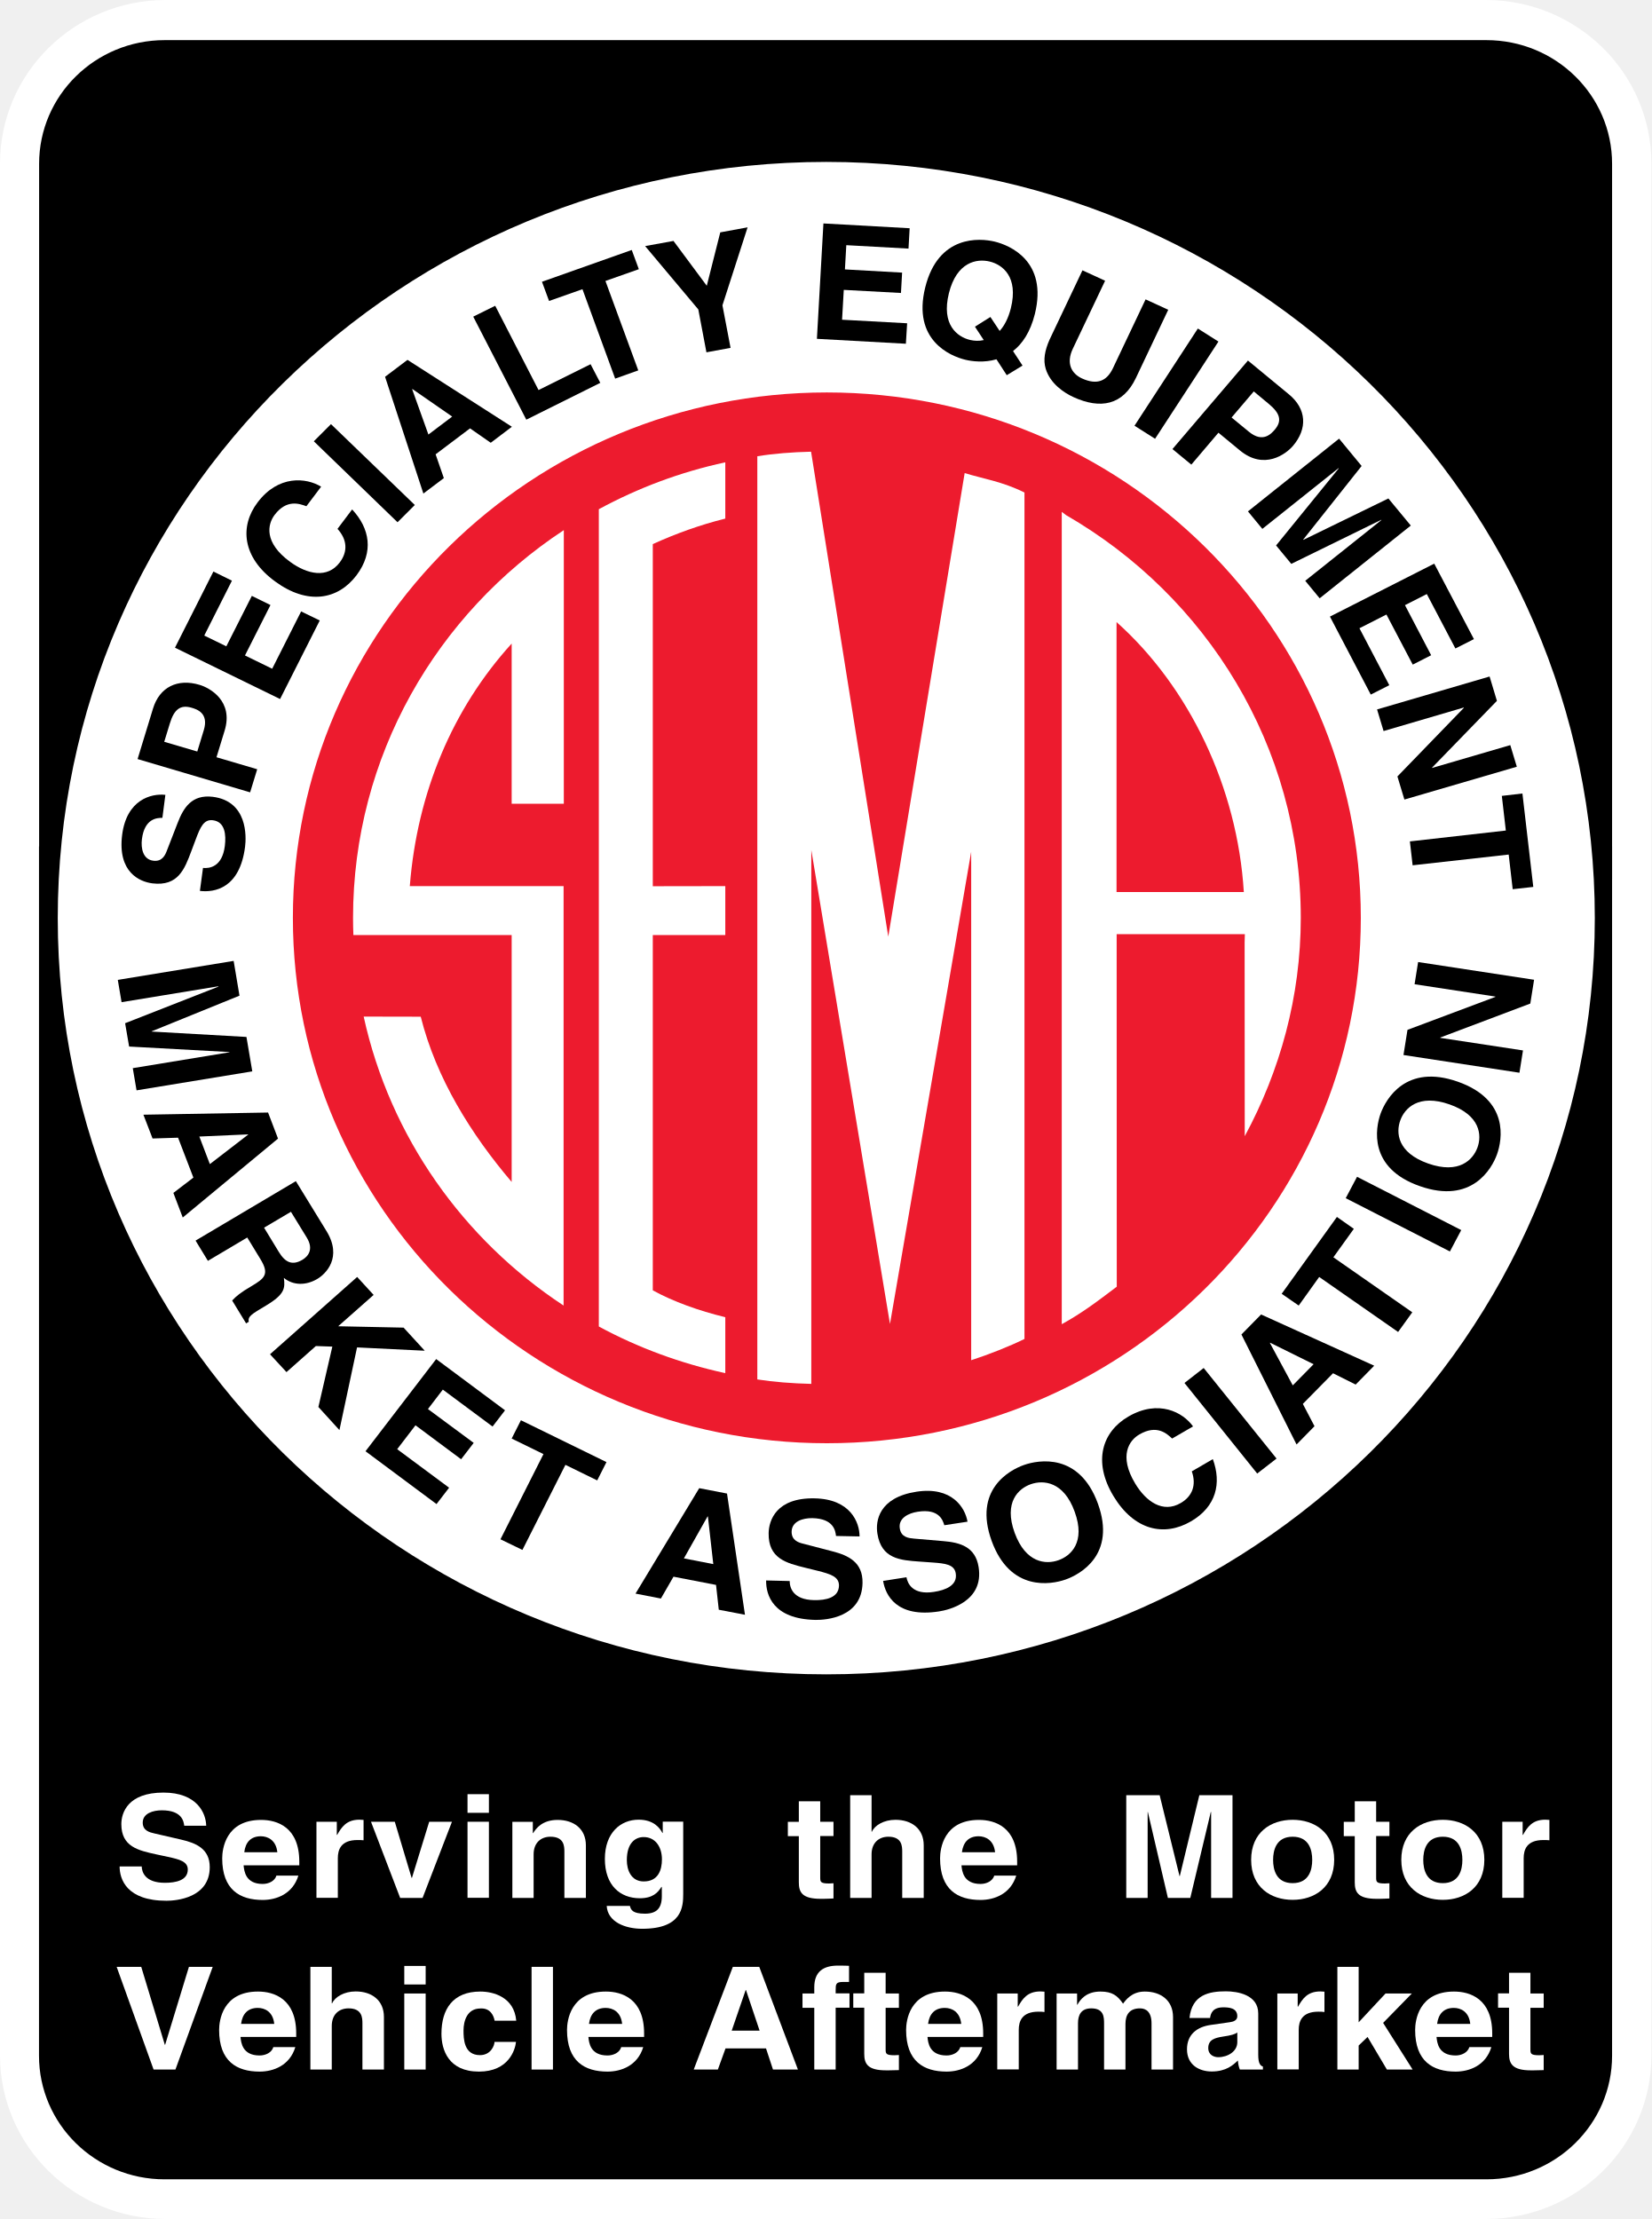
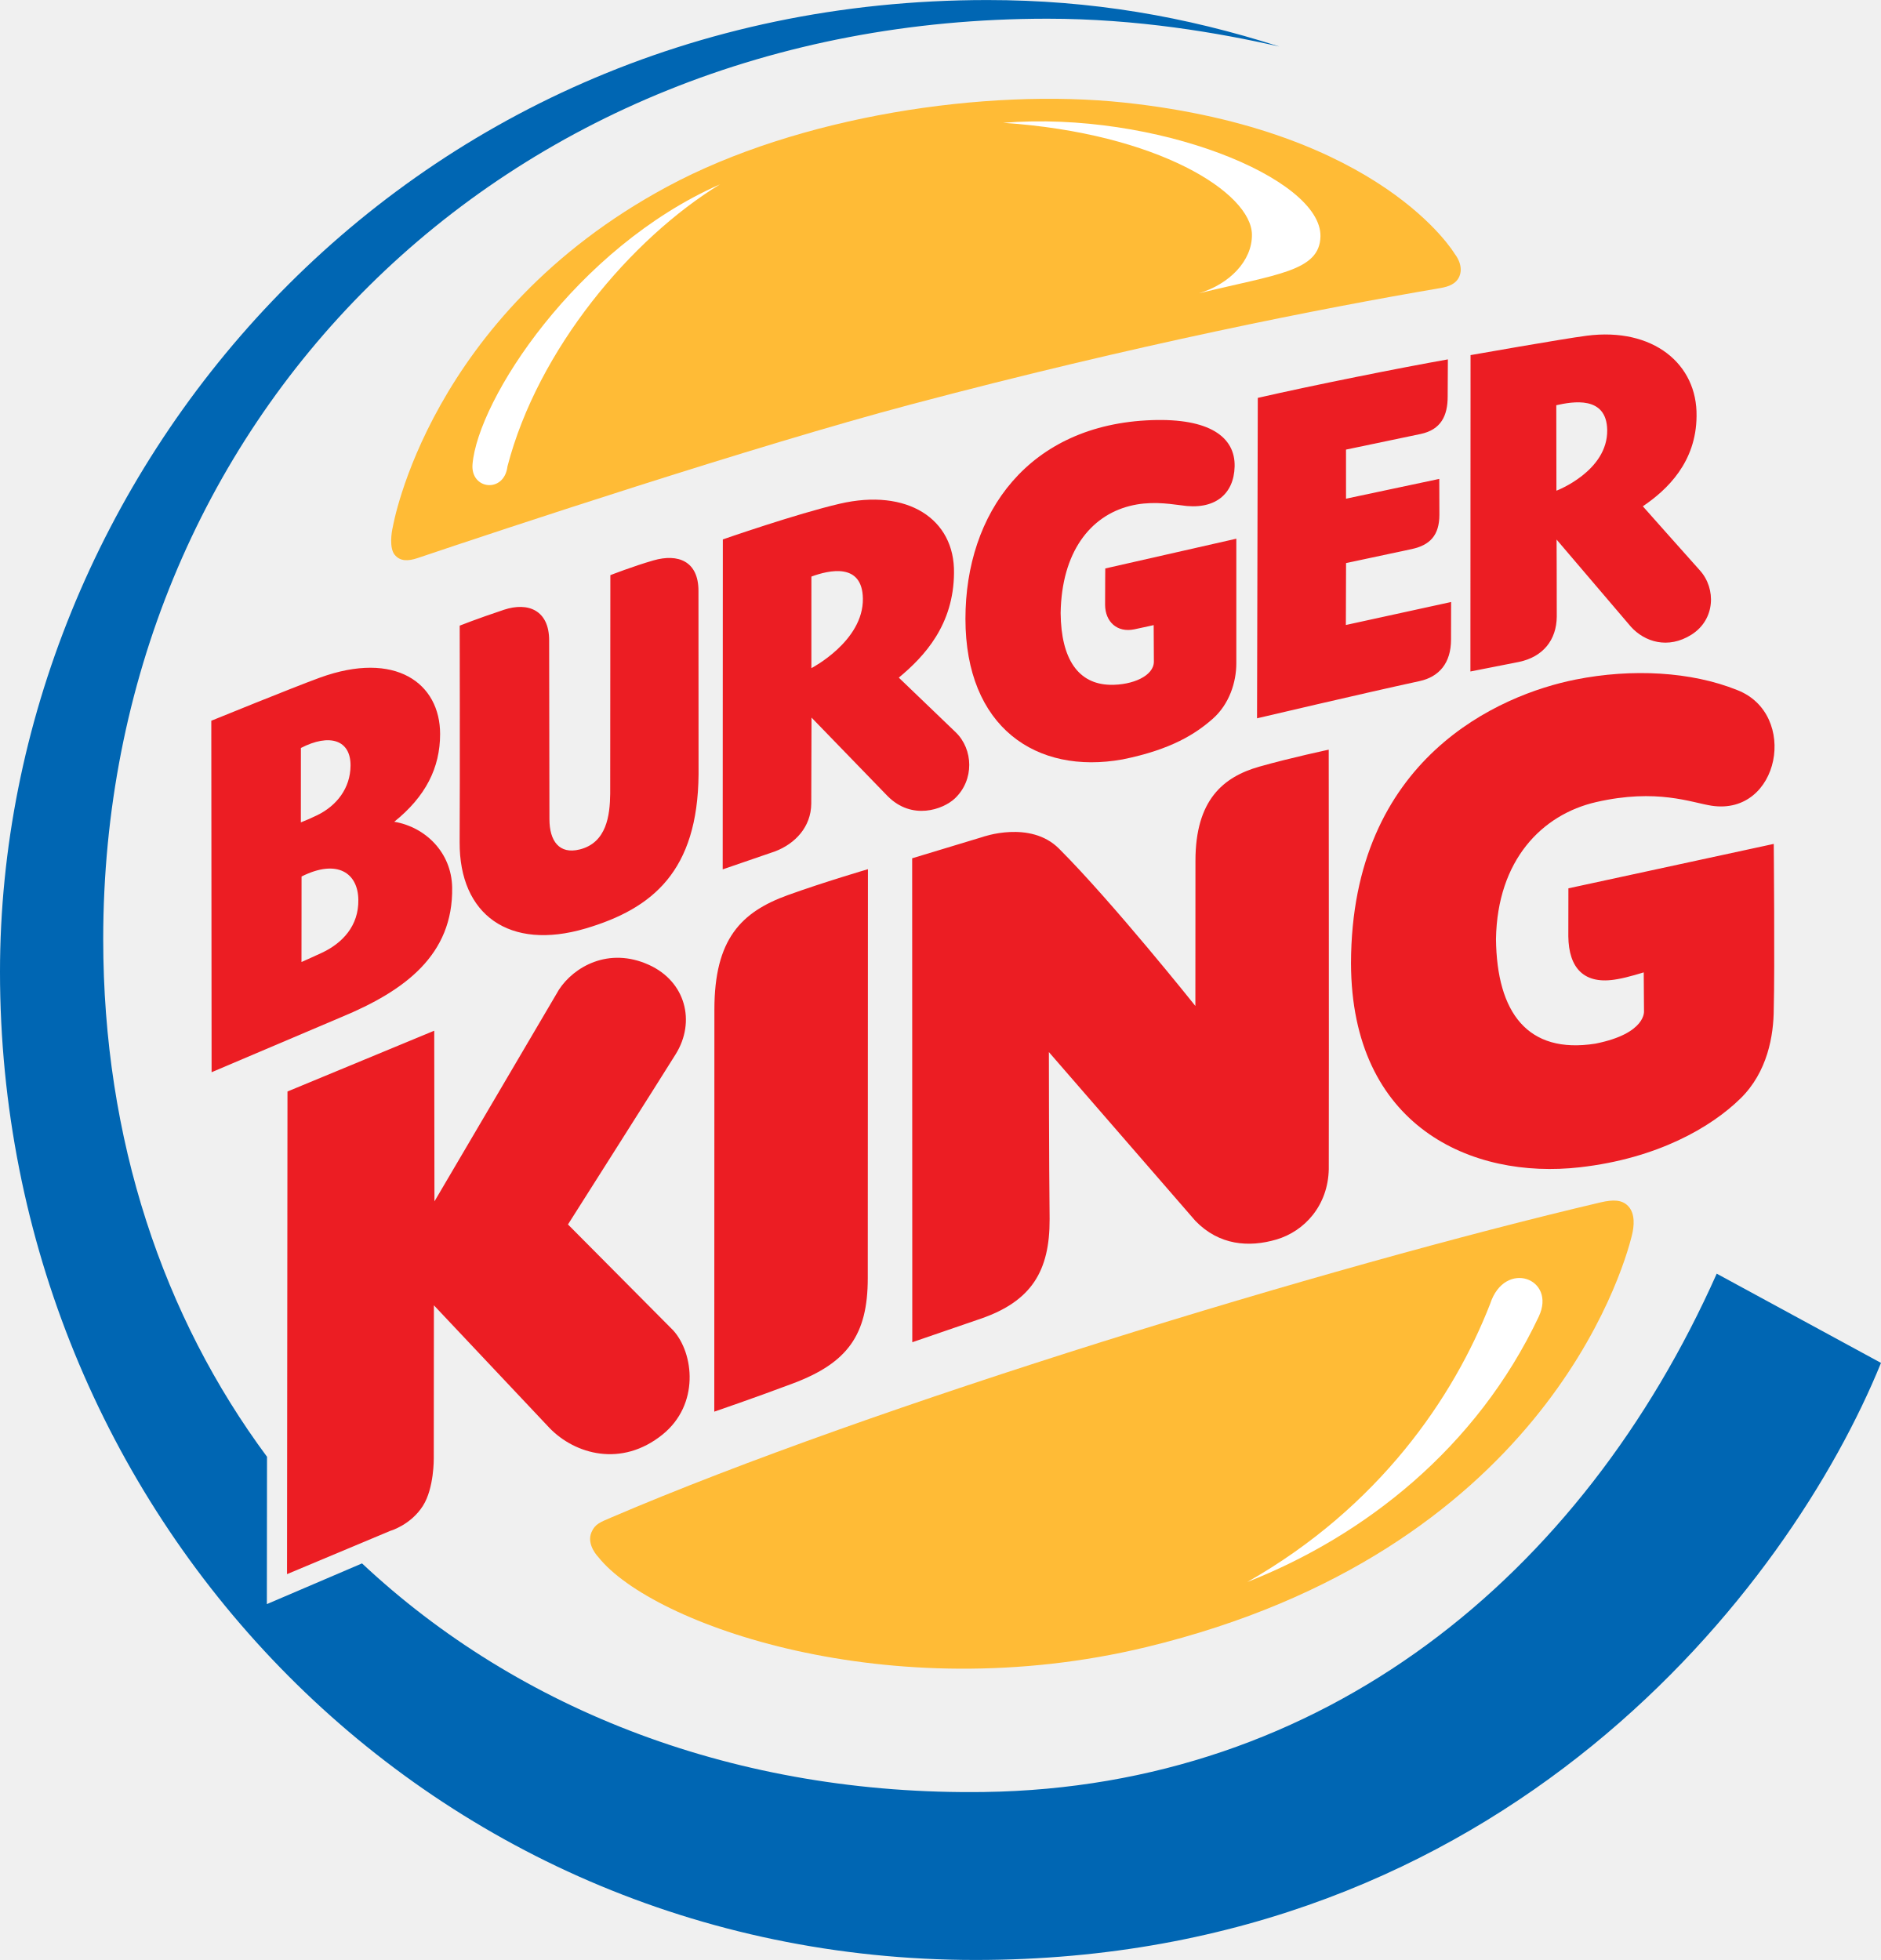
- <svg xmlns="http://www.w3.org/2000/svg" version="1.1" id="Layer_1" x="0px" y="0px" viewBox="0 0 144.39 194.05" style="enable-background:new 0 0 144.39 194.05;" xml:space="preserve">
-   <style type="text/css">
- 	.st0{fill-rule:evenodd;clip-rule:evenodd;fill:#FFFFFF;}
- 	.st1{fill:none;stroke:#FFFFFF;stroke-width:7;stroke-miterlimit:2.613;}
- 	.st2{fill-rule:evenodd;clip-rule:evenodd;}
- 	.st3{fill-rule:evenodd;clip-rule:evenodd;fill:#ED1B2E;}
- 	.st4{fill:#FFFFFF;}
- </style>
-   <path class="st0" d="M3.5,80.25V14.31C3.5,8.34,8.42,3.5,14.49,3.5h115.42c6.07,0,10.99,4.84,10.99,10.81v165.43  c0,5.97-4.92,10.81-10.99,10.81H14.49c-6.07,0-10.99-4.84-10.99-10.81V80.25z" />
-   <path class="st1" d="M3.5,80.25V14.31C3.5,8.34,8.42,3.5,14.49,3.5h115.42c6.07,0,10.99,4.84,10.99,10.81v165.43  c0,5.97-4.92,10.81-10.99,10.81H14.49c-6.07,0-10.99-4.84-10.99-10.81V80.25z" />
-   <path class="st2" d="M3.41,74.02v105.75c0,5.97,4.92,10.81,10.98,10.81h115.58c6.07,0,10.99-4.84,10.99-10.81V74.02H3.41" />
-   <path class="st2" d="M140.96,76.89V14.32c0-5.97-4.92-10.81-10.99-10.81H14.4c-6.07,0-10.98,4.84-10.98,10.81v62.56H140.96" />
-   <path class="st0" d="M72.25,146.42c37.11,0,67.2-29.61,67.2-66.13s-30.09-66.13-67.2-66.13S5.05,43.77,5.05,80.29  S35.14,146.42,72.25,146.42" />
-   <polyline class="st2" points="11.94,95.35 11.61,93.41 20.07,92.02 20.07,92 11.29,91.52 10.94,89.48 19.1,86.28 19.09,86.25   10.63,87.64 10.3,85.69 20.43,84.03 20.94,87.07 13.26,90.19 13.27,90.21 21.55,90.68 22.06,93.69 11.94,95.35 " />
-   <path class="st2" d="M17.43,99.39l0.92,2.41l3.35-2.58L21.7,99.2L17.43,99.39 M13.34,99.56l-0.8-2.08l10.9-0.19l0.87,2.28l-8.33,6.9  l-0.82-2.15l1.75-1.34l-1.34-3.49L13.34,99.56z" />
-   <path class="st2" d="M24.38,109.48c0.57,0.94,1.19,1.2,2.06,0.69c0.47-0.28,1.03-0.89,0.38-1.95l-1.38-2.25l-2.35,1.39L24.38,109.48   M25.87,103.29l2.68,4.37c1.41,2.3-0.06,3.75-0.82,4.19c-0.97,0.57-2.09,0.58-2.91-0.1c0.12,0.9,0.08,1.44-1.56,2.42  c-1.28,0.76-1.6,0.95-1.51,1.42l-0.23,0.14l-1.22-2c0.34-0.37,0.75-0.71,1.66-1.24c1.2-0.71,1.62-1.06,0.8-2.4l-1.14-1.87  l-3.44,2.04l-1.08-1.77L25.87,103.29z" />
-   <polyline class="st2" points="25.05,119.99 23.61,118.43 31.23,111.67 32.67,113.24 29.57,115.98 35.29,116.1 37.14,118.12   31.22,117.83 29.68,125.06 27.84,123.04 29.06,117.76 27.62,117.71 25.05,119.99 " />
-   <polyline class="st2" points="43.07,124.75 38.72,121.52 37.42,123.22 41.42,126.18 40.32,127.61 36.33,124.64 34.73,126.73   39.27,130.1 38.17,131.53 31.96,126.91 38.14,118.85 44.16,123.33 43.07,124.75 " />
-   <polyline class="st2" points="45.68,135.54 43.76,134.61 47.52,127.16 44.74,125.8 45.55,124.2 53.03,127.86 52.22,129.46   49.44,128.1 45.68,135.54 " />
-   <path class="st2" d="M59.8,136.28l2.57,0.5l-0.47-4.16l-0.03-0.01L59.8,136.28 M57.79,139.79l-2.22-0.43l5.57-9.22l2.43,0.47  l1.57,10.6l-2.29-0.44l-0.24-2.17l-3.72-0.72L57.79,139.79z" />
-   <path class="st2" d="M69.05,138.26c0,0.56,0.27,1.64,2.14,1.67c1.01,0.02,2.15-0.2,2.17-1.27c0.01-0.79-0.76-1.01-1.84-1.29  l-1.1-0.27c-1.65-0.41-3.25-0.8-3.21-3.03c0.02-1.12,0.67-3.1,4-3.04c3.15,0.05,3.95,2.1,3.95,3.33l-2.06-0.04  c-0.05-0.45-0.2-1.52-2.07-1.56c-0.82-0.01-1.79,0.27-1.81,1.18c-0.01,0.79,0.64,0.97,1.07,1.07l2.49,0.65  c1.4,0.36,2.67,0.95,2.64,2.76c-0.05,3.04-3.21,3.25-4.1,3.24c-3.75-0.07-4.35-2.2-4.33-3.45L69.05,138.26" />
-   <path class="st2" d="M79.26,137.93c0.1,0.55,0.55,1.57,2.4,1.28c1-0.15,2.08-0.56,1.91-1.62c-0.12-0.78-0.92-0.87-2.03-0.95  l-1.13-0.08c-1.7-0.12-3.34-0.24-3.69-2.44c-0.18-1.11,0.12-3.16,3.41-3.67c3.11-0.48,4.26,1.39,4.47,2.62l-2.03,0.31  c-0.13-0.44-0.46-1.47-2.32-1.18c-0.81,0.12-1.72,0.56-1.57,1.47c0.12,0.78,0.8,0.84,1.24,0.88l2.57,0.22  c1.44,0.12,2.8,0.48,3.08,2.27c0.48,3-2.59,3.75-3.48,3.88c-3.7,0.57-4.67-1.43-4.87-2.67L79.26,137.93" />
-   <path class="st2" d="M92.55,136.44c1.09-0.38,2.39-1.58,1.42-4.24c-0.96-2.66-2.74-2.79-3.83-2.41c-1.09,0.38-2.39,1.58-1.42,4.25  C89.69,136.7,91.46,136.83,92.55,136.44 M89.54,128.11c1.28-0.45,4.84-1.08,6.46,3.38c1.62,4.46-1.55,6.19-2.83,6.64  c-1.28,0.45-4.84,1.08-6.46-3.38C85.09,130.28,88.26,128.56,89.54,128.11z" />
-   <path class="st2" d="M102.49,125.8c-0.46-0.43-1.33-1.25-2.86-0.36c-0.89,0.51-1.84,1.86-0.36,4.31c0.94,1.56,2.41,2.6,3.97,1.69  c1.02-0.59,1.39-1.58,0.97-2.77l1.84-1.07c0.77,2.1,0.31,4.15-1.91,5.44c-2.35,1.37-4.97,0.79-6.78-2.21  c-1.83-3.04-0.97-5.63,1.3-6.95c2.64-1.54,4.79-0.37,5.66,0.86L102.49,125.8" />
-   <polyline class="st2" points="111.62,127.55 109.93,128.86 103.57,120.94 105.25,119.63 111.62,127.55 " />
-   <path class="st2" d="M113.04,121.15l1.82-1.85l-3.8-1.88l-0.02,0.02L113.04,121.15 M114.94,124.72l-1.57,1.6l-4.82-9.62l1.72-1.75  l9.89,4.48l-1.62,1.65l-1.98-0.99l-2.64,2.68L114.94,124.72z" />
-   <polyline class="st2" points="123.49,114.76 122.25,116.48 115.35,111.67 113.56,114.17 112.07,113.14 116.9,106.42 118.38,107.46   116.59,109.95 123.49,114.76 " />
-   <polyline class="st2" points="127.77,107.57 126.78,109.44 117.67,104.78 118.66,102.91 127.77,107.57 " />
-   <path class="st2" d="M129.19,100.35c0.39-1.07,0.26-2.82-2.44-3.77c-2.71-0.95-3.93,0.33-4.31,1.4c-0.39,1.07-0.26,2.82,2.44,3.77  C127.59,102.7,128.8,101.42,129.19,100.35 M120.72,97.38c0.46-1.26,2.21-4.38,6.74-2.79c4.54,1.59,3.89,5.09,3.44,6.35  s-2.21,4.38-6.74,2.79C119.62,102.15,120.27,98.64,120.72,97.38z" />
-   <polyline class="st2" points="123.69,86.07 124,84.13 134.14,85.68 133.81,87.76 125.94,90.73 125.94,90.76 133.17,91.86   132.86,93.81 122.72,92.26 123.07,90.06 130.75,87.18 130.76,87.15 123.69,86.07 " />
-   <path class="st2" d="M17.75,75.9c0.57,0.06,1.68-0.09,1.91-1.92c0.12-0.99,0.02-2.12-1.05-2.25c-0.8-0.1-1.1,0.63-1.49,1.66  l-0.39,1.04c-0.59,1.57-1.15,3.09-3.4,2.82c-1.13-0.14-3.06-0.98-2.65-4.24c0.39-3.07,2.53-3.64,3.78-3.5l-0.26,2.01  c-0.46,0-1.56,0.04-1.79,1.86c-0.1,0.79,0.08,1.78,1,1.89c0.79,0.1,1.05-0.52,1.2-0.93l0.92-2.37c0.51-1.33,1.24-2.51,3.07-2.29  c3.06,0.38,2.94,3.48,2.83,4.36c-0.46,3.66-2.68,4.02-3.95,3.87L17.75,75.9" />
-   <path class="st2" d="M17.82,63.85c0.46-1.51-0.63-1.83-1.07-1.96c-0.96-0.28-1.52,0.12-1.9,1.38l-0.49,1.6l2.89,0.85L17.82,63.85   M22.49,67.27l-0.62,2.02l-9.84-2.91l1.35-4.42c0.57-1.87,2.14-2.65,4.07-2.07c0.89,0.26,2.99,1.41,2.19,4.01l-0.71,2.32  L22.49,67.27z" />
-   <polyline class="st2" points="20.28,50.78 17.86,55.58 19.79,56.52 22.02,52.11 23.65,52.91 21.42,57.32 23.8,58.48 26.33,53.47   27.96,54.26 24.49,61.13 15.3,56.64 18.66,49.98 20.28,50.78 " />
-   <path class="st2" d="M26.79,44.27c-0.6-0.22-1.72-0.64-2.78,0.76c-0.61,0.81-0.97,2.41,1.37,4.11c1.48,1.08,3.25,1.48,4.33,0.04  c0.71-0.94,0.66-1.99-0.2-2.93l1.28-1.7c1.54,1.65,1.92,3.71,0.39,5.75c-1.63,2.16-4.28,2.63-7.12,0.55  c-2.88-2.1-3.12-4.82-1.54-6.91c1.83-2.43,4.27-2.17,5.56-1.38L26.79,44.27" />
-   <polyline class="st2" points="36.27,44.16 34.76,45.67 27.44,38.59 28.94,37.09 36.27,44.16 " />
-   <path class="st2" d="M37.46,38l2.08-1.57l-3.48-2.41l-0.02,0.02L37.46,38 M38.81,41.81l-1.79,1.35l-3.35-10.21l1.96-1.48l9.13,5.85  l-1.85,1.4l-1.81-1.26l-3.01,2.27L38.81,41.81z" />
-   <polyline class="st2" points="47.09,34.11 51.64,31.85 52.49,33.48 46.02,36.7 41.38,27.69 43.3,26.74 47.09,34.11 " />
-   <polyline class="st2" points="55.81,32.39 53.79,33.11 50.93,25.29 48.01,26.32 47.39,24.64 55.24,21.86 55.86,23.54 52.94,24.57   55.81,32.39 " />
-   <polyline class="st2" points="63.88,30.42 61.77,30.81 61.06,27.06 56.41,21.52 58.89,21.07 61.8,24.99 62.98,20.32 65.37,19.88   63.17,26.7 63.88,30.42 " />
-   <polyline class="st2" points="79.44,21.74 74,21.44 73.88,23.56 78.88,23.84 78.78,25.62 73.78,25.35 73.63,27.96 79.32,28.27   79.21,30.06 71.43,29.63 72,19.54 79.54,19.96 79.44,21.74 " />
-   <path class="st2" d="M86.6,27.72l0.81,1.22c0.4-0.44,0.75-1.08,0.98-1.99c0.68-2.75-0.73-3.81-1.86-4.08  c-1.12-0.27-2.88,0.03-3.56,2.78c-0.68,2.75,0.73,3.81,1.86,4.08c0.35,0.08,0.77,0.11,1.19,0.01l-0.77-1.17L86.6,27.72 M88.03,32.81  l-0.9-1.39c-1.08,0.32-2.14,0.18-2.72,0.04c-1.32-0.32-4.65-1.71-3.51-6.32c1.14-4.61,4.76-4.33,6.08-4.01  c1.32,0.32,4.65,1.71,3.51,6.32c-0.4,1.61-1.11,2.63-1.91,3.25l0.83,1.27L88.03,32.81z" />
-   <path class="st2" d="M99.33,33.04c-1.14,2.41-3.11,2.76-5.46,1.69c-0.85-0.39-2.03-1.18-2.43-2.47c-0.24-0.79-0.08-1.62,0.33-2.55  l2.88-6.07l1.98,0.91l-2.82,5.94c-0.61,1.28-0.12,2.18,0.79,2.6c1.33,0.61,2.18,0.23,2.71-0.88l2.86-6.03l1.98,0.91L99.33,33.04" />
-   <polyline class="st2" points="101,38.37 99.2,37.23 104.74,28.73 106.54,29.87 101,38.37 " />
-   <path class="st2" d="M109.21,37.76c1.23,1.01,1.96,0.15,2.26-0.19c0.64-0.76,0.48-1.42-0.54-2.26l-1.3-1.08l-1.94,2.28L109.21,37.76   M104.17,40.63l-1.65-1.36l6.6-7.74l3.6,2.97c1.52,1.26,1.63,2.98,0.33,4.5c-0.6,0.7-2.5,2.14-4.62,0.4l-1.89-1.56L104.17,40.63z" />
-   <polyline class="st2" points="115.39,52.32 114.13,50.79 120.79,45.48 120.77,45.46 112.91,49.31 111.58,47.7 117.06,40.96   117.04,40.94 110.38,46.25 109.12,44.72 117.09,38.36 119.06,40.75 113.95,47.19 113.97,47.21 121.4,43.59 123.36,45.96   115.39,52.32 " />
-   <polyline class="st2" points="127.26,56.71 124.76,51.95 122.85,52.92 125.14,57.3 123.53,58.12 121.23,53.74 118.87,54.94   121.48,59.92 119.86,60.74 116.29,53.92 125.41,49.29 128.88,55.89 127.26,56.71 " />
-   <polyline class="st2" points="132.06,65.16 132.63,67.05 122.8,69.92 122.19,67.9 128,61.9 128,61.87 120.98,63.93 120.41,62.04   130.25,59.16 130.89,61.29 125.21,67.14 125.21,67.16 132.06,65.16 " />
-   <polyline class="st2" points="123.52,75.67 123.28,73.58 131.67,72.63 131.32,69.6 133.12,69.39 134.07,77.56 132.27,77.76   131.92,74.73 123.52,75.67 " />
-   <path class="st3" d="M72.3,126.21c25.78,0,46.69-20.57,46.69-45.94S98.09,34.32,72.3,34.32c-25.78,0-46.69,20.57-46.69,45.94  S46.52,126.21,72.3,126.21" />
-   <path class="st0" d="M44.74,56.28c-5.18,5.7-8.25,13.04-8.9,21.13l-0.01,0.08h13.45v36.68c-8.78-5.78-15.18-14.77-17.48-25.27  l4.99,0.01c1.35,5.4,4.43,10.32,7.95,14.45V81.77l-13.84,0c-0.02-0.5-0.03-1-0.03-1.5c0-14.14,7.32-26.6,18.43-33.91v23.93h-4.56  V56.28" />
-   <path class="st0" d="M77.82,115.78l-6.88-41.45v46.69c-1.66-0.04-3.33-0.17-4.72-0.39V39.9c1.39-0.23,3.03-0.36,4.7-0.4l6.75,42.41  l6.68-40.54c1.57,0.49,3.28,0.73,5.23,1.7v74.02c-1.27,0.63-3.14,1.37-4.66,1.86V74.45l0,0.04L77.82,115.78" />
-   <path class="st0" d="M92.84,115.8c1.82-1,3.17-2.04,4.81-3.28l-0.01-29.85l0-0.98h11.21l-0.02,0.75l0.01,16.92  c3.08-5.7,4.9-12.2,4.9-19.1c0-15.01-8.25-28.13-20.52-35.21l-0.38-0.29L92.84,115.8" />
-   <path class="st3" d="M97.63,54.4c6.35,5.67,10.57,14.46,11.13,23.61l-0.14,0H97.63l0-0.75L97.63,54.4" />
-   <path class="st0" d="M57.08,81.77v31.07c1.8,0.99,4.01,1.78,6.34,2.35v4.89c-3.91-0.85-7.65-2.23-11.06-4.08V44.53  c3.43-1.86,7.12-3.25,11.06-4.1v4.92c-2.21,0.55-4.31,1.31-6.34,2.23V77.5l6.34-0.01v4.28L57.08,81.77" />
-   <path class="st0" d="M12.39,163.2c0.01,0.5,0.28,1.45,2.03,1.45c0.95,0,2-0.21,2-1.16c0-0.7-0.72-0.89-1.74-1.11l-1.03-0.22  c-1.55-0.34-3.04-0.66-3.04-2.64c0-1,0.57-2.76,3.68-2.76c2.94,0,3.72,1.8,3.74,2.9h-1.92c-0.05-0.4-0.21-1.35-1.96-1.35  c-0.76,0-1.67,0.26-1.67,1.08c0,0.7,0.61,0.85,1.01,0.94l2.34,0.54c1.31,0.3,2.51,0.8,2.51,2.41c0,2.7-2.94,2.94-3.78,2.94  c-3.5,0-4.1-1.89-4.1-3H12.39" />
-   <path class="st0" d="M24.25,161.98c-0.11-1.07-0.84-1.4-1.44-1.4c-0.88,0-1.35,0.53-1.45,1.4H24.25 M26.09,164.02  c-0.49,1.6-1.91,2.13-3.12,2.13c-2,0-3.54-0.9-3.54-3.64c0-0.8,0.29-3.36,3.4-3.36c1.4,0,3.34,0.62,3.34,3.66v0.31H21.3  c0.05,0.5,0.16,1.63,1.67,1.63c0.52,0,1.06-0.25,1.2-0.73H26.09z" />
-   <path class="st0" d="M27.66,159.31h1.79v1.15h0.03c0.39-0.68,0.81-1.33,1.95-1.33c0.12,0,0.24,0.01,0.36,0.02v1.78  c-0.16-0.02-0.36-0.02-0.53-0.02c-1.46,0-1.72,0.85-1.72,1.59v3.46h-1.87V159.31" />
-   <polyline class="st0" points="36.95,165.97 34.99,165.97 32.44,159.31 34.52,159.31 35.99,164.22 36.02,164.22 37.53,159.31   39.52,159.31 36.95,165.97 " />
-   <path class="st0" d="M40.88,156.9h1.87v1.63h-1.87V156.9z M40.88,159.31h1.87v6.65h-1.87V159.31z" />
-   <path class="st0" d="M51.22,165.97h-1.87v-4.04c0-0.49-0.03-1.31-1.22-1.31c-0.83,0-1.47,0.53-1.47,1.54v3.81H44.8v-6.65h1.79v0.98  h0.03c0.25-0.4,0.79-1.15,2.14-1.15c1.39,0,2.47,0.76,2.47,2.23V165.97" />
-   <path class="st0" d="M56.29,164.53c1.27,0,1.59-1.01,1.59-1.93c0-1.07-0.56-1.95-1.6-1.95c-0.69,0-1.47,0.47-1.47,2.02  C54.81,163.53,55.18,164.53,56.29,164.53 M59.74,159.31v6.3c0,1.15-0.09,3.06-3.59,3.06c-1.47,0-3.02-0.59-3.1-2h2.03  c0.08,0.34,0.23,0.68,1.31,0.68c1,0,1.48-0.45,1.48-1.53v-0.8L57.84,165c-0.31,0.51-0.77,1-1.89,1c-1.71,0-3.06-1.11-3.06-3.44  c0-2.3,1.39-3.43,2.95-3.43c1.32,0,1.86,0.73,2.08,1.16h0.03v-0.99H59.74z" />
-   <path class="st0" d="M71.72,159.31h1.16v1.25h-1.16v3.61c0,0.39,0.01,0.54,0.77,0.54c0.12,0,0.25-0.01,0.39-0.02v1.33  c-0.29,0.01-0.59,0.03-0.88,0.03h-0.24c-1.62,0-1.91-0.57-1.91-1.44v-4.04h-0.96v-1.25h0.96v-1.8h1.87V159.31" />
-   <path class="st0" d="M80.76,165.97h-1.87v-4.04c0-0.49-0.03-1.31-1.21-1.31c-0.83,0-1.47,0.53-1.47,1.54v3.81h-1.87v-8.98h1.87v3.19  h0.03c0.24-0.55,1.04-1.04,2.06-1.04c1.39,0,2.47,0.76,2.47,2.23V165.97" />
-   <path class="st0" d="M87.01,161.98c-0.11-1.07-0.84-1.4-1.44-1.4c-0.88,0-1.35,0.53-1.46,1.4H87.01 M88.86,164.02  c-0.49,1.6-1.91,2.13-3.12,2.13c-2,0-3.54-0.9-3.54-3.64c0-0.8,0.29-3.36,3.4-3.36c1.4,0,3.34,0.62,3.34,3.66v0.31h-4.87  c0.05,0.5,0.16,1.63,1.67,1.63c0.52,0,1.05-0.25,1.2-0.73H88.86z" />
-   <polyline class="st0" points="107.77,165.97 105.9,165.97 105.9,158.46 105.87,158.46 104.08,165.97 102.12,165.97 100.37,158.46   100.35,158.46 100.35,165.97 98.48,165.97 98.48,156.99 101.4,156.99 103.14,164.07 103.16,164.07 104.87,156.99 107.77,156.99   107.77,165.97 " />
-   <path class="st0" d="M113.03,160.62c-1.44,0-1.71,1.18-1.71,2.03c0,0.85,0.27,2.03,1.71,2.03s1.71-1.18,1.71-2.03  C114.74,161.79,114.47,160.62,113.03,160.62 M113.03,166.14c-1.91,0-3.63-1.1-3.63-3.5c0-2.4,1.72-3.5,3.63-3.5  c1.91,0,3.63,1.1,3.63,3.5C116.66,165.04,114.93,166.14,113.03,166.14z" />
-   <path class="st0" d="M120.33,159.31h1.16v1.25h-1.16v3.61c0,0.39,0.01,0.54,0.77,0.54c0.12,0,0.25-0.01,0.39-0.02v1.33  c-0.29,0.01-0.59,0.03-0.88,0.03h-0.24c-1.62,0-1.91-0.57-1.91-1.44v-4.04h-0.96v-1.25h0.96v-1.8h1.87V159.31" />
-   <path class="st0" d="M126.16,160.62c-1.44,0-1.71,1.18-1.71,2.03c0,0.85,0.27,2.03,1.71,2.03c1.44,0,1.71-1.18,1.71-2.03  C127.87,161.79,127.6,160.62,126.16,160.62 M126.16,166.14c-1.91,0-3.63-1.1-3.63-3.5c0-2.4,1.72-3.5,3.63-3.5  c1.91,0,3.63,1.1,3.63,3.5C129.79,165.04,128.07,166.14,126.16,166.14z" />
-   <path class="st0" d="M131.35,159.31h1.79v1.15h0.03c0.39-0.68,0.81-1.33,1.95-1.33c0.12,0,0.24,0.01,0.36,0.02v1.78  c-0.16-0.02-0.36-0.02-0.53-0.02c-1.46,0-1.72,0.85-1.72,1.59v3.46h-1.87V159.31" />
-   <polyline class="st0" points="16.52,172 18.6,172 15.34,180.98 13.43,180.98 10.2,172 12.35,172 14.41,178.81 14.44,178.81   16.52,172 " />
-   <path class="st0" d="M23.98,176.99c-0.11-1.08-0.84-1.4-1.44-1.4c-0.88,0-1.35,0.53-1.46,1.4H23.98 M25.82,179.03  c-0.49,1.6-1.91,2.13-3.12,2.13c-2,0-3.54-0.9-3.54-3.64c0-0.8,0.29-3.36,3.4-3.36c1.4,0,3.34,0.63,3.34,3.66v0.31h-4.87  c0.05,0.5,0.16,1.62,1.67,1.62c0.52,0,1.06-0.25,1.2-0.73H25.82z" />
-   <path class="st0" d="M33.56,180.98h-1.87v-4.04c0-0.49-0.03-1.31-1.21-1.31c-0.83,0-1.47,0.52-1.47,1.54v3.81h-1.87V172h1.87v3.19  h0.03c0.24-0.55,1.04-1.04,2.06-1.04c1.39,0,2.47,0.76,2.47,2.23V180.98" />
-   <path class="st0" d="M35.35,171.92h1.87v1.62h-1.87V171.92z M35.35,174.33h1.87v6.65h-1.87V174.33z" />
-   <path class="st0" d="M45.12,178.56c-0.07,0.69-0.64,2.6-3.24,2.6c-2.67,0-3.28-1.91-3.28-3.31c0-2.15,1-3.69,3.4-3.69  c1.12,0,2.96,0.47,3.14,2.55h-1.89c-0.08-0.44-0.37-1.12-1.24-1.07c-1.17,0-1.48,1.1-1.48,1.92c0,0.73,0.03,2.16,1.44,2.16  c0.95,0,1.27-0.85,1.27-1.16H45.12" />
-   <rect x="46.48" y="172" class="st4" width="1.87" height="8.98" />
-   <path class="st0" d="M54.4,176.99c-0.11-1.08-0.84-1.4-1.44-1.4c-0.88,0-1.35,0.53-1.46,1.4H54.4 M56.24,179.03  c-0.49,1.6-1.91,2.13-3.12,2.13c-2,0-3.54-0.9-3.54-3.64c0-0.8,0.29-3.36,3.4-3.36c1.4,0,3.34,0.63,3.34,3.66v0.31h-4.87  c0.05,0.5,0.16,1.62,1.67,1.62c0.52,0,1.06-0.25,1.2-0.73H56.24z" />
-   <path class="st0" d="M63.98,177.58h2.44l-1.19-3.55h-0.03L63.98,177.58 M62.77,180.98h-2.11l3.42-8.98h2.31l3.38,8.98h-2.18  l-0.61-1.85h-3.54L62.77,180.98z" />
-   <path class="st0" d="M73.07,180.98H71.2v-5.4h-1.03v-1.25h1.03v-0.54c0-1.38,0.8-1.9,2.08-1.9c0.55,0,0.8,0.01,0.96,0.02v1.41h-0.52  c-0.64,0-0.65,0.19-0.65,0.74v0.26h1.21v1.25h-1.21V180.98" />
-   <path class="st0" d="M77.44,174.33h1.16v1.25h-1.16v3.61c0,0.39,0.01,0.54,0.77,0.54c0.12,0,0.25-0.01,0.39-0.02v1.32  c-0.29,0.01-0.59,0.02-0.88,0.02h-0.24c-1.62,0-1.91-0.58-1.91-1.44v-4.04h-0.96v-1.25h0.96v-1.8h1.87V174.33" />
-   <path class="st0" d="M84.05,176.99c-0.11-1.08-0.84-1.4-1.44-1.4c-0.88,0-1.35,0.53-1.46,1.4H84.05 M85.89,179.03  c-0.49,1.6-1.91,2.13-3.12,2.13c-2,0-3.54-0.9-3.54-3.64c0-0.8,0.29-3.36,3.4-3.36c1.4,0,3.34,0.63,3.34,3.66v0.31H81.1  c0.05,0.5,0.16,1.62,1.67,1.62c0.52,0,1.05-0.25,1.2-0.73H85.89z" />
-   <path class="st0" d="M87.2,174.33h1.79v1.15h0.03c0.39-0.68,0.81-1.33,1.95-1.33c0.12,0,0.24,0.01,0.36,0.02v1.78  c-0.16-0.03-0.36-0.03-0.53-0.03c-1.45,0-1.72,0.85-1.72,1.59v3.46H87.2V174.33" />
-   <path class="st0" d="M102.56,180.98h-1.87v-4.04c0-0.99-0.47-1.31-1.01-1.31c-0.93,0-1.27,0.57-1.27,1.36v3.99h-1.87v-4  c0-0.56,0-1.35-1.12-1.35c-0.88,0-1.16,0.57-1.16,1.3v4.05h-1.87v-6.65h1.79v0.98h0.03c0.24-0.44,0.76-1.15,2.01-1.15  c1.03,0,1.49,0.35,1.98,1.06c0.24-0.32,0.76-1.06,1.9-1.06c1.39,0,2.47,0.76,2.47,2.23V180.98" />
-   <path class="st0" d="M108.19,177.74c-0.19,0.14-0.49,0.25-1.27,0.36c-0.69,0.11-1.27,0.27-1.27,1c0,0.61,0.51,0.8,0.87,0.8  c0.83,0,1.67-0.5,1.67-1.31V177.74 M110.02,179.68c0,0.79,0.19,0.96,0.41,1.04v0.26h-2.02c-0.11-0.31-0.13-0.41-0.17-0.79  c-0.43,0.41-1.03,0.96-2.29,0.96c-1.07,0-2.16-0.56-2.16-1.94c0-1.3,0.88-1.96,2.07-2.13l1.68-0.24c0.29-0.04,0.65-0.15,0.65-0.52  c0-0.74-0.75-0.78-1.23-0.78c-0.93,0-1.1,0.54-1.15,0.93h-1.8c0.21-2.04,1.72-2.33,3.18-2.33c1,0,2.83,0.29,2.83,1.93V179.68z" />
-   <path class="st0" d="M111.68,174.33h1.79v1.15h0.03c0.39-0.68,0.81-1.33,1.95-1.33c0.12,0,0.24,0.01,0.36,0.02v1.78  c-0.16-0.03-0.36-0.03-0.53-0.03c-1.45,0-1.72,0.85-1.72,1.59v3.46h-1.87V174.33" />
-   <polyline class="st0" points="118.8,180.98 116.94,180.98 116.94,172 118.8,172 118.8,176.85 121.15,174.33 123.45,174.33   120.94,176.9 123.52,180.98 121.27,180.98 119.58,178.13 118.8,178.88 118.8,180.98 " />
-   <path class="st0" d="M128.56,176.99c-0.11-1.08-0.84-1.4-1.44-1.4c-0.88,0-1.35,0.53-1.46,1.4H128.56 M130.4,179.03  c-0.49,1.6-1.91,2.13-3.12,2.13c-2,0-3.54-0.9-3.54-3.64c0-0.8,0.29-3.36,3.4-3.36c1.4,0,3.34,0.63,3.34,3.66v0.31h-4.87  c0.05,0.5,0.16,1.62,1.67,1.62c0.52,0,1.05-0.25,1.2-0.73H130.4z" />
-   <path class="st0" d="M133.82,174.33h1.16v1.25h-1.16v3.61c0,0.39,0.01,0.54,0.77,0.54c0.12,0,0.25-0.01,0.39-0.02v1.32  c-0.29,0.01-0.59,0.02-0.88,0.02h-0.24c-1.61,0-1.91-0.58-1.91-1.44v-4.04h-0.96v-1.25h0.96v-1.8h1.87V174.33" />
+ <svg xmlns="http://www.w3.org/2000/svg" height="2500" viewBox="-101.982 -101.457 1000 1042.057" width="2399">
+   <g stroke-width="3.532">
+     <path d="m673.923 45.339c2.42-5.96-2.508-11.809-2.508-11.809s-38.708-65.851-175.663-80.46c-73.329-7.815-173.158 7.021-243.13 44.755-126.782 68.313-145.766 180.848-145.766 180.848-.714 2.755-1.929 11.144.922 14.723 2.903 3.641 7.128 3.574 12.37 1.805 44.745-15.115 178.107-59.341 262.266-81.676 119.77-31.753 218.158-51.075 281.31-61.835 4.482-.76 8.506-2.229 10.198-6.351" fill="#ffbb36" />
+     <path d="m810.683 575.71c-71.686 160.993-209.217 273.033-389.46 275.587-131.254 1.862-247.085-43.106-330.739-121.539l-50.594 21.647.084-78.335c-55.123-74.353-87.084-168.403-87.084-275.244 0-273.648 209.595-489.357 501.908-489.357 47.712 0 90.835 7.425 123.347 14.79-50.092-16.03-99.867-24.716-155.273-24.716-313.72 0-524.843 254.382-524.854 516.719 0 285.88 224.268 525.338 518.637 525.338 281.161 0 432.853-198.228 481.363-317.443z" fill="#0066b3" />
+     <path d="m737.912 519.15c41.255-4.68 69.797-21.262 85.463-36.642 14.278-14.027 17.609-33.342 17.63-47.69.576-21.082 0-87.608 0-87.608l-109.175 23.621s-.01 8.23-.042 25.504c.201 16.871 8.333 26.055 26.016 22.802 5.542-.908 14.073-3.628 14.073-3.628l.148 20.848c-.095-.597 1.615 11.625-25.899 17.065-36.006 5.652-52.368-16.503-52.795-55.653.71-41.957 24.433-66.154 53.212-72.781 32.378-7.425 50.704.29 61.474 1.932 36.161 5.415 46.416-48.8 13.522-61.517-24.317-9.795-55.865-11.565-85.94-5.56-40.156 8.008-119.126 41.62-119.345 150.83.215 86.78 64.194 115.061 121.66 108.477m-354.894 93.011s33.497-11.49 36.394-12.508c26.924-9.29 36.733-25.3 36.613-53.007-.34-30.086-.389-88.752-.389-88.752l77.89 89.748c12.653 13.066 28.51 14.182 43.028 9.922 15.009-4.394 27.507-18.117 27.885-37.471.123-64.81-.032-222.983-.032-222.983s-20.128 4.27-36.836 9.008c-19.223 5.447-34.013 17.704-34.013 50.061 0 11.456-.043 77.193-.043 77.193s-43.837-54.978-72.502-83.654c-15.327-15.31-40.686-6.17-40.686-6.17l-37.373 11.31zm-23.583-251.506s-23.458 6.88-42.548 13.772c-24.786 8.962-39.075 23.304-39.075 60.825 0 34.462-.06 213.826-.06 213.826s21.714-7.425 41.958-15.062c28.782-10.851 39.64-25.656 39.64-55.879 0-25.974.085-217.482.085-217.482m-116.41 50.88c-21.53-9.781-40.011 1.127-47.86 13.183l-66.18 112.56-.116-90.744-78.017 32.318-.244 256.614 54.957-23.038s10.788-3.059 17.299-13.289c5.983-9.424 5.76-25.232 5.76-25.232l.068-81.372 61.421 65.176c13.487 14.006 38.267 21.198 60.132 3.536 19.771-15.966 16.709-43.187 5.68-55.377l-55.953-56.324s49.242-77.607 57.292-90.574c10.686-17.224 5.31-38.556-14.239-47.437" fill="#ec1d23" />
+     <path d="m212.472 713.17c-2.904 6.69 3.72 13.328 3.72 13.328 28.396 35.63 154.478 80.81 291.33 47.733 208.994-50.545 253.153-198.4 258.155-219.277 1.028-4.257 1.84-11.102-2.109-15.21-3.313-3.43-8.022-3.466-14.557-1.954-145.157 34.123-386.706 107.855-525.967 167.524-5.994 2.568-8.707 3.511-10.572 7.856" fill="#ffbb36" />
+     <g fill="#ec1d23">
+       <path d="m88.524 376.865c-.191-14.144-11.187-21.862-30.188-12.325l-.04 45.47s6.144-2.72 10.651-4.819c11.11-5.154 19.838-14.423 19.577-28.326m-30.563-41.1a108.9 108.9 0 0 0 8.711-3.818c10.294-5.013 17.62-14.31 17.705-26.348.106-13.71-11.184-17.253-26.394-9.39zm80.437 34.604c.618 35.885-25.232 54.978-58.907 68.93l-68.98 29.306-.16-186.882s43.46-17.718 57.639-22.876c40.304-14.666 64.003 3.013 64.003 29.937 0 17.966-7.69 33.237-24.38 46.656 16.436 2.741 30.47 16.242 30.785 34.929zm130.945-157.736c0-15.74-10.826-19.926-23.921-16.157-10.587 3.03-22.918 7.845-22.918 7.845l-.085 116.184c-.127 11.572-1.918 26.059-16.175 29.648-10.943 2.759-16.118-4.543-16.129-16.094l-.155-95.096c0-15.821-11.007-20.558-24.06-16.227-14.673 4.9-23.49 8.428-23.49 8.428s.17 82.273-.031 115.174c-.188 38.566 26.404 57.822 66.935 45.85 35.755-10.572 59.63-30.58 60.082-81.944zm383.364 48.016c10.3-2.222 16.726-9.506 16.726-22.092 0-11.339.043-19.961.043-19.961l-55.954 12.225.103-32.918s27.425-5.814 35.041-7.475c9.57-2.098 14.582-7.315 14.582-18.252 0-10.201-.064-19.029-.064-19.029l-49.577 10.52-.01-26.1s25.772-5.38 39.661-8.299c10.82-2.274 14.391-9.685 14.391-19.883 0-6.641.106-19.785.106-19.785-24.73 4.366-71.74 13.758-101.055 20.473l-.399 170.36s55.745-13.13 86.406-19.784m-323.331-6.881c.04-.032 27.68-14.31 27.377-36.96-.272-19.368-18.111-15.129-27.366-11.734zm.071 26.28s-.092 32.626-.138 45.791c-.113 12.342-8.54 21.255-19.209 25.331-8.919 3.06-27.874 9.583-27.874 9.583l.074-175.429s39.14-13.635 62.156-18.983c35.766-8.319 61.203 7.955 60.743 36.846-.222 27.507-15.567 44.198-29.35 55.625l30.29 29.082c9.308 9.018 9.958 25.32-.512 35.172-6.207 5.832-22.809 11.876-35.808-1.353zm396.017-120.634c.057 0 27.305-10.378 26.995-32.226-.283-18.478-18.478-15.133-27.066-13.215l.071 45.44m-45.727 96.128.074-168.213s49.115-8.682 61.8-10.314c35.21-4.522 58.835 15.02 58.351 42.78-.187 24.413-15.525 39.104-28.56 47.918 0 0 23.95 26.984 30.369 34.122 8.622 9.623 8.237 26.073-4.518 34.13-12.537 7.906-24.956 3.77-32.166-4.192l-39.538-46.37s.127 28.52.095 40.972c-.116 12.395-7.287 21.431-20.145 24.091z" />
+       <path d="m555.287 184.939-69.673 15.822s-.084 7.361-.095 19.378c.095 9.011 6.415 14.861 15.507 12.989 5.733-1.19 10.322-2.254 10.322-2.254l.106 19.35c.074 7.655-11.413 12.668-23.342 12.392-16.716-.434-25.985-13.423-26.225-38.139.52-32.498 15.808-51.576 36.631-56.903 10.4-2.678 19.863-1.374 27.214-.42 17.951 2.9 28.287-5.755 28.655-20.59.374-15.89-13.72-25.717-43.972-24.668-65.596 2.265-99.136 49.394-99.136 105.64 0 57.603 37.63 83.047 83.562 74.746 25.956-5.235 38.867-13.664 47.814-21.51 8.944-7.845 12.632-19.58 12.632-29.6z" />
+     </g>
+     <path d="m280.788-3.465c-76.836 33.918-128.713 114.655-131.564 148.83-1.123 13.586 16.889 15.536 18.584 1.11 16.214-62.34 65.837-121.115 112.98-149.94m254.615 57.928c41.443-10.166 64.202-11.7 64.612-30.213.72-31-87.724-66.946-168.708-60.435 82.514 5.514 132.01 37.28 132.281 59.418.156 14.002-11.978 26.359-28.185 31.23m25.681 685.2c62.184-24.458 121.942-71.178 155.002-141.158 9.54-20.223-18.048-30.555-25.836-6.807-19.35 49.754-59.119 108.172-129.166 147.965" fill="#fff" />
+   </g>
</svg>
